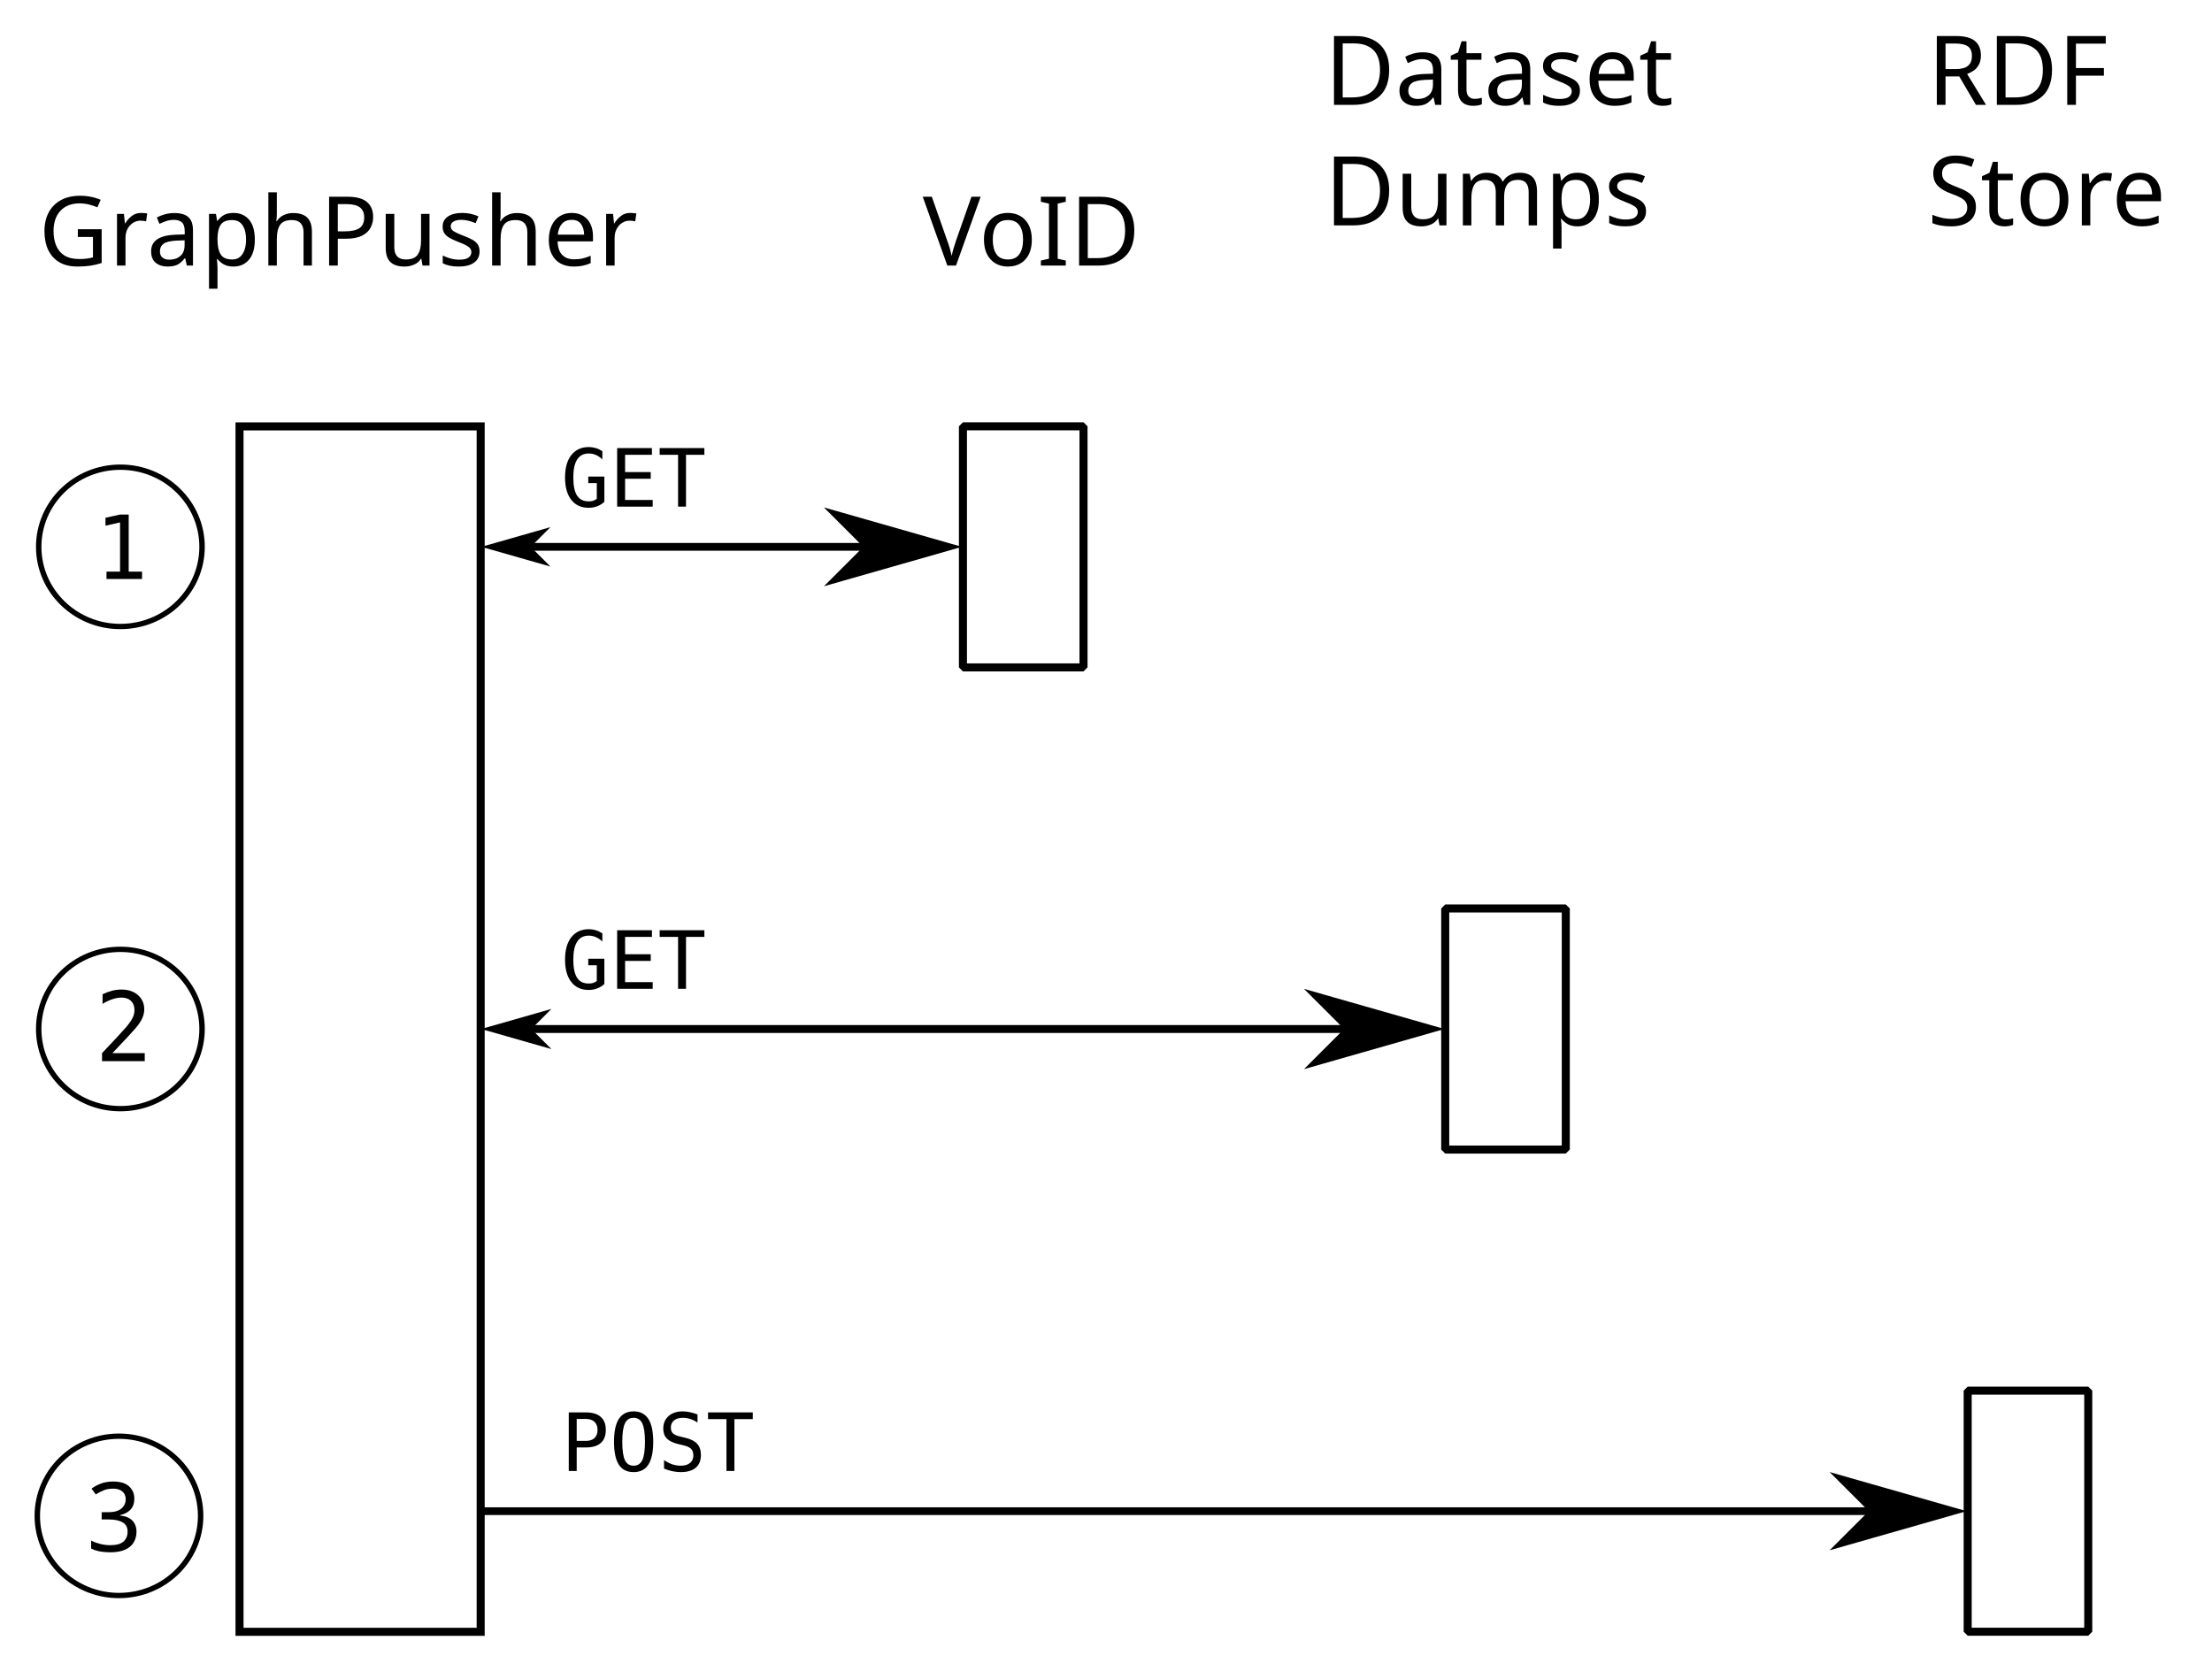
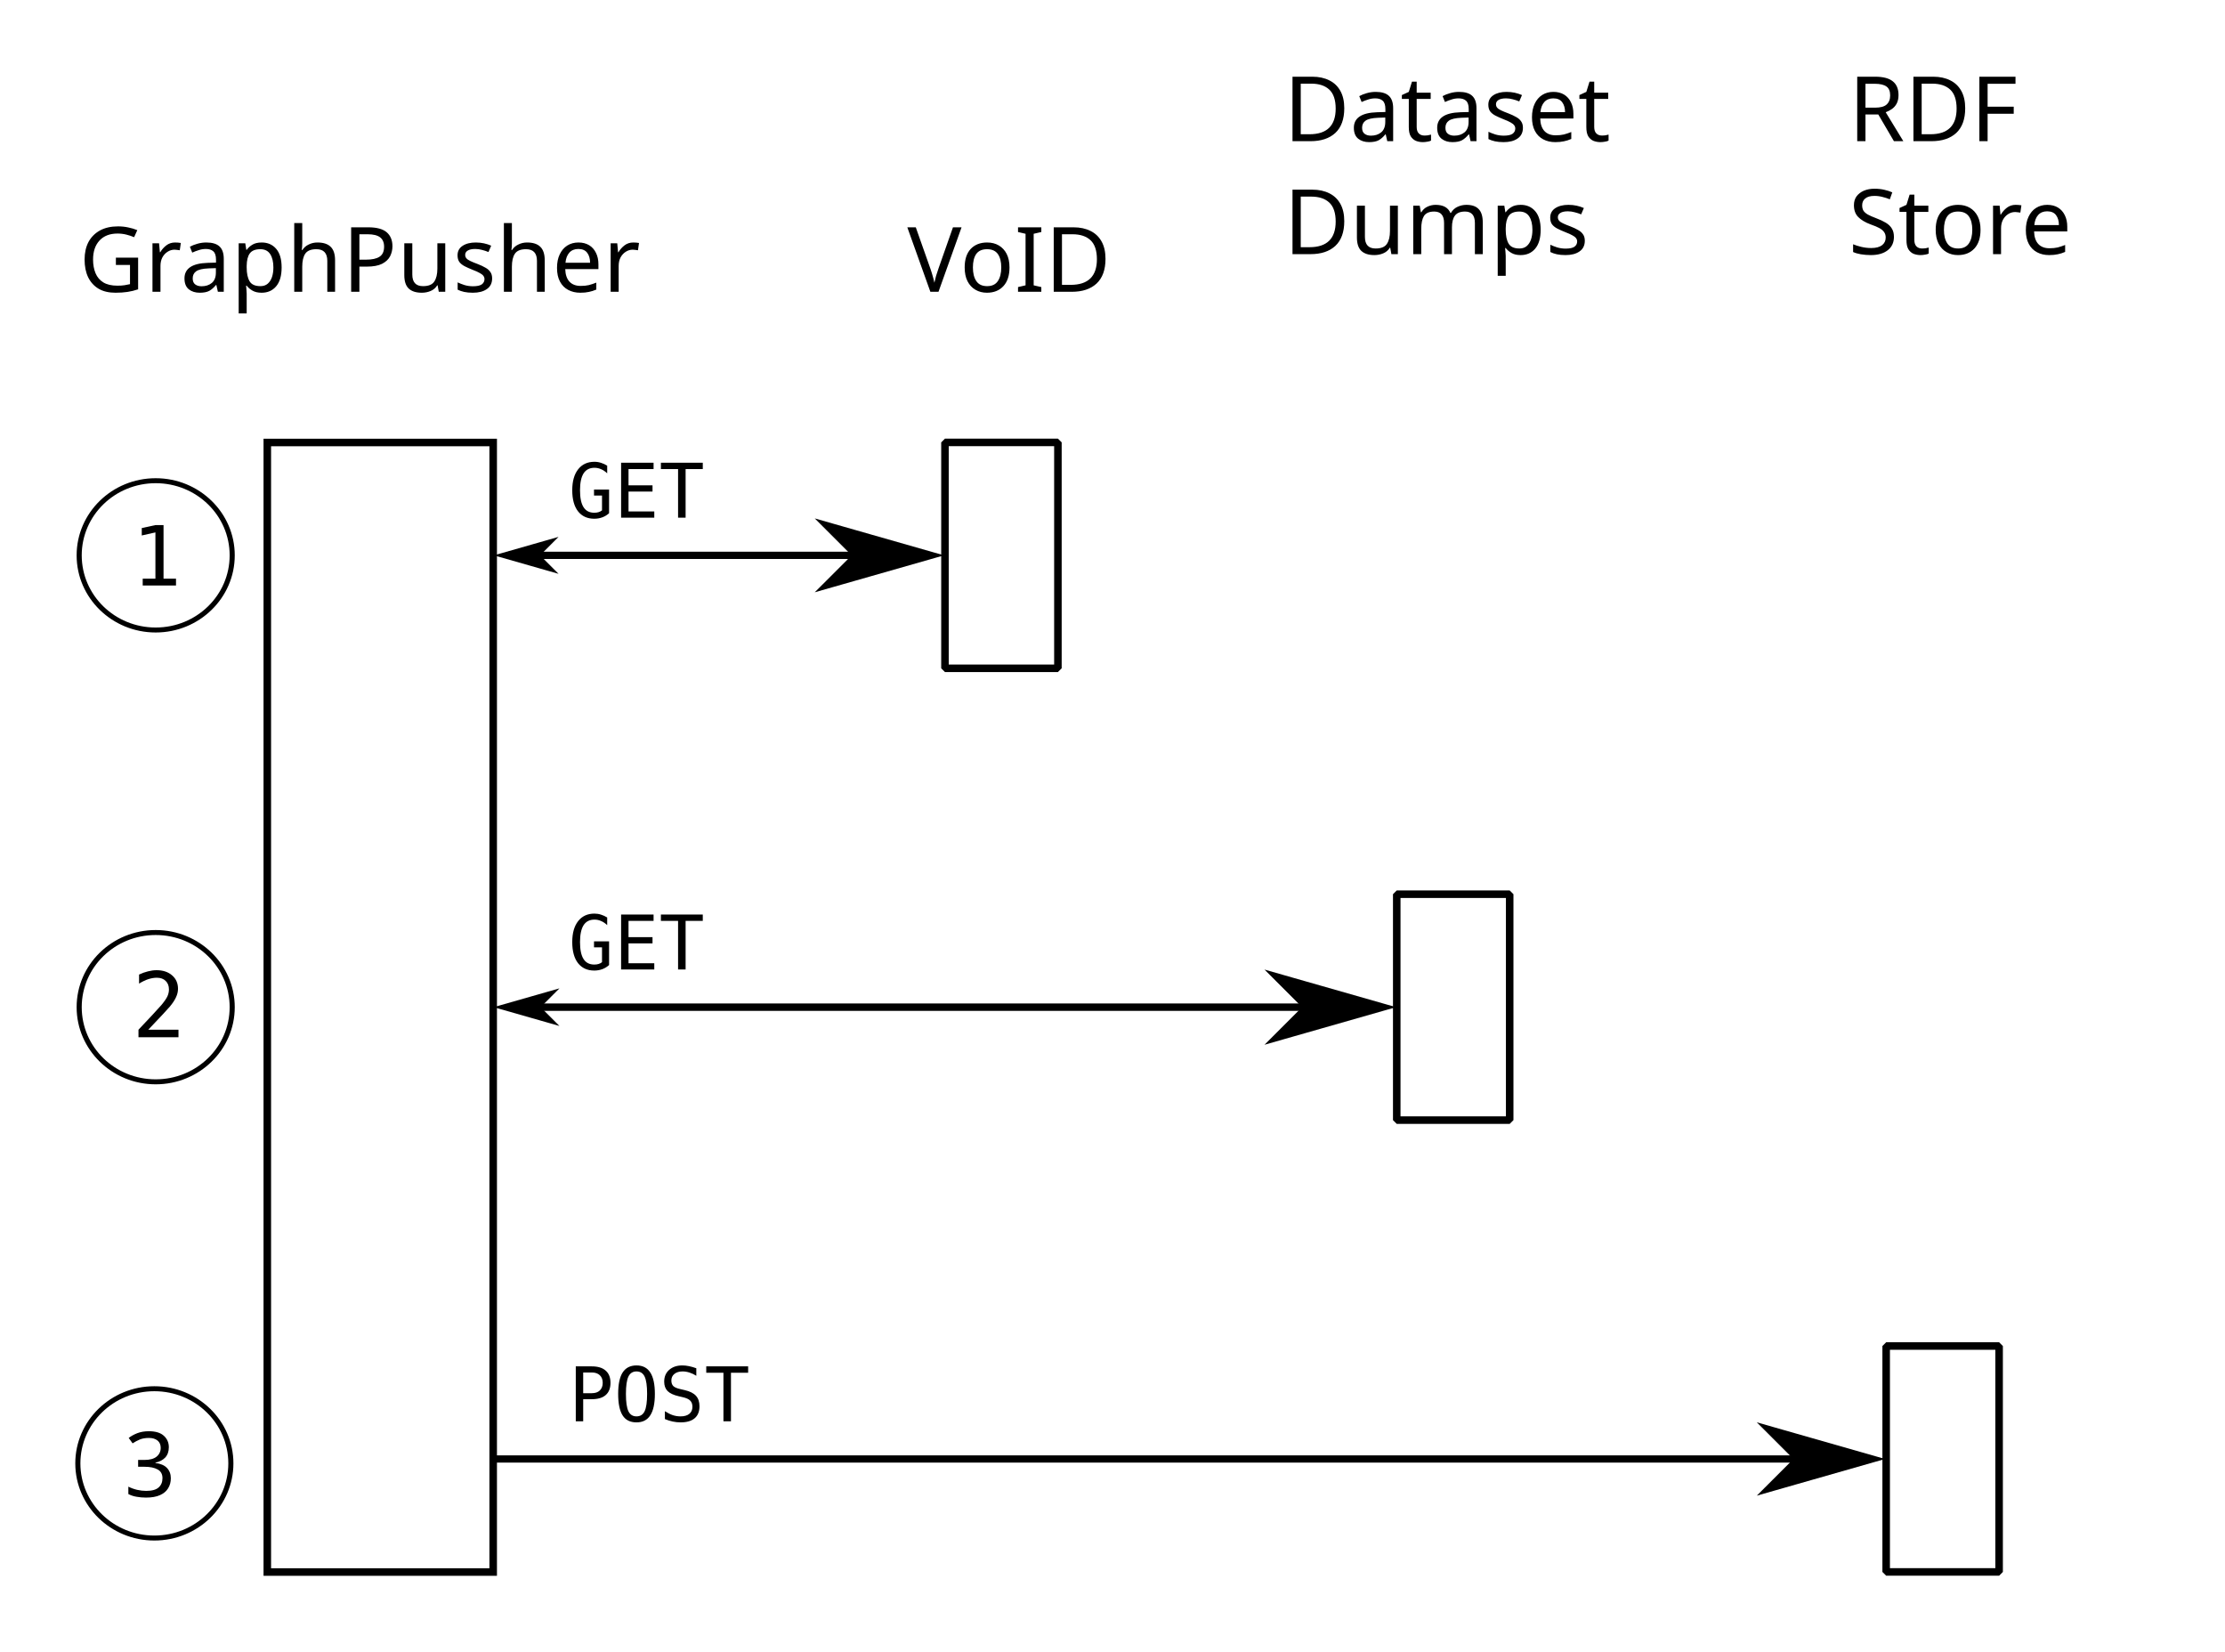
- <svg xmlns="http://www.w3.org/2000/svg" width="640" height="483.405" id="svg2" version="1.1">
+ <svg xmlns="http://www.w3.org/2000/svg" width="295.5" height="219.261" id="svg2" version="1.1">
  <defs id="defs4">
    <marker orient="auto" refY="0" refX="0" id="Arrow1Mstart" style="overflow:visible">
      <path id="path4008" d="M 0,0 5,-5 -12.5,0 5,5 0,0 z" style="fill-rule:evenodd;stroke:#000000;stroke-width:1pt;marker-start:none" transform="matrix(0.4,0,0,0.4,4,0)" />
    </marker>
    <marker orient="auto" refY="0" refX="0" id="Arrow1Sstart" style="overflow:visible">
      <path id="path4014" d="M 0,0 5,-5 -12.5,0 5,5 0,0 z" style="fill-rule:evenodd;stroke:#000000;stroke-width:1pt;marker-start:none" transform="matrix(0.2,0,0,0.2,1.2,0)" />
    </marker>
    <marker orient="auto" refY="0" refX="0" id="Arrow1Mend" style="overflow:visible">
      <path id="path4011" d="M 0,0 5,-5 -12.5,0 5,5 0,0 z" style="fill-rule:evenodd;stroke:#000000;stroke-width:1pt;marker-start:none" transform="matrix(-0.4,0,0,-0.4,-4,0)" />
    </marker>
    <marker orient="auto" refY="0" refX="0" id="Arrow1Lstart" style="overflow:visible">
      <path id="path4166" d="M 0,0 5,-5 -12.5,0 5,5 0,0 z" style="fill-rule:evenodd;stroke:#000000;stroke-width:1pt;marker-start:none" transform="matrix(0.8,0,0,0.8,10,0)" />
    </marker>
    <marker orient="auto" refY="0" refX="0" id="Arrow1Lend" style="overflow:visible">
      <path id="path4169" d="M 0,0 5,-5 -12.5,0 5,5 0,0 z" style="fill-rule:evenodd;stroke:#000000;stroke-width:1pt;marker-start:none" transform="matrix(-0.8,0,0,-0.8,-10,0)" />
    </marker>
  </defs>
-   <g id="layer1" transform="translate(180.2023,133.4579)">
-     <text xml:space="preserve" style="font-size:32.559px;font-style:normal;font-weight:normal;line-height:125%;letter-spacing:0px;word-spacing:0px;fill:#000000;fill-opacity:1;stroke:none;font-family:Sans" x="-169.039" y="-56.601" id="text2999">
-       <tspan id="tspan3001" x="-169.039" y="-56.601" style="font-size:27.907px">GraphPusher</tspan>
+   <g id="layer1" transform="translate(3.5,1.385862)">
+     <text xml:space="preserve" style="font-size:14px;font-style:normal;font-weight:normal;line-height:125%;letter-spacing:0px;word-spacing:0px;fill:#000000;fill-opacity:1;stroke:none;font-family:Sans" x="7" y="37.362" id="text2999">
+       <tspan id="tspan3001" x="7" y="37.362" style="font-size:12px">GraphPusher</tspan>
    </text>
-     <text xml:space="preserve" style="font-size:93.025px;font-style:normal;font-weight:normal;line-height:125%;letter-spacing:0px;word-spacing:0px;fill:#000000;fill-opacity:1;stroke:none;font-family:Sans" x="86.779" y="-56.601" id="text3003">
-       <tspan id="tspan3005" x="86.779" y="-56.601" style="font-size:27.907px">VoID</tspan>
+     <text xml:space="preserve" style="font-size:40px;font-style:normal;font-weight:normal;line-height:125%;letter-spacing:0px;word-spacing:0px;fill:#000000;fill-opacity:1;stroke:none;font-family:Sans" x="117" y="37.362" id="text3003">
+       <tspan id="tspan3005" x="117" y="37.362" style="font-size:12px">VoID</tspan>
    </text>
-     <text xml:space="preserve" style="font-size:32.559px;font-style:normal;font-weight:normal;line-height:125%;letter-spacing:0px;word-spacing:0px;fill:#000000;fill-opacity:1;stroke:none;font-family:Sans" x="203.06" y="-103.113" id="text3009">
-       <tspan x="203.06" y="-103.113" id="tspan3013" style="font-size:27.907px">Dataset</tspan>
-       <tspan x="203.06" y="-68.229" id="tspan3173" style="font-size:27.907px">Dumps</tspan>
+     <text xml:space="preserve" style="font-size:14px;font-style:normal;font-weight:normal;line-height:125%;letter-spacing:0px;word-spacing:0px;fill:#000000;fill-opacity:1;stroke:none;font-family:Sans" x="167" y="17.362" id="text3009">
+       <tspan x="167" y="17.362" id="tspan3013" style="font-size:12px">Dataset</tspan>
+       <tspan x="167" y="32.362" id="tspan3173" style="font-size:12px">Dumps</tspan>
    </text>
-     <text xml:space="preserve" style="font-size:32.559px;font-style:normal;font-weight:normal;line-height:125%;letter-spacing:0px;word-spacing:0px;fill:#000000;fill-opacity:1;stroke:none;font-family:Sans" x="377.481" y="-103.113" id="text3015">
-       <tspan id="tspan3017" x="377.481" y="-103.113" style="font-size:27.907px">RDF</tspan>
-       <tspan x="377.481" y="-68.229" id="tspan3873" style="font-size:27.907px">Store</tspan>
+     <text xml:space="preserve" style="font-size:14px;font-style:normal;font-weight:normal;line-height:125%;letter-spacing:0px;word-spacing:0px;fill:#000000;fill-opacity:1;stroke:none;font-family:Sans" x="242" y="17.362" id="text3015">
+       <tspan id="tspan3017" x="242" y="17.362" style="font-size:12px">RDF</tspan>
+       <tspan x="242" y="32.362" id="tspan3873" style="font-size:12px">Store</tspan>
    </text>
    <path style="fill:none" id="path3041" d="m 20,82.362 c 0,5.523 -4.477,10 -10,10 -5.523,0 -10,-4.477 -10,-10 0,-5.523 4.477,-10 10,-10 5.523,0 10,4.477 10,10 z" transform="translate(0,-20)" />
    <path style="fill:none" id="path3043" d="m 70,102.362 c 0,16.569 -15.67,30 -35,30 -19.33,0 -35,-13.431 -35,-30 0,-16.569 15.67,-30 35,-30 19.33,0 35,13.431 35,30 z" transform="translate(0,-20)" />
    <path style="fill:none" id="path3045" d="m 70,117.362 c 0,8.284 -8.954,15 -20,15 -11.046,0 -20,-6.716 -20,-15 0,-8.284 8.954,-15 20,-15 11.046,0 20,6.716 20,15 z" transform="translate(-28,-9.999997)" />
-     <text xml:space="preserve" style="font-size:25.582px;font-style:normal;font-variant:normal;font-weight:normal;font-stretch:normal;line-height:125%;letter-spacing:0px;word-spacing:0px;fill:#000000;fill-opacity:1;stroke:none;font-family:Monospace;-inkscape-font-specification:Monospace" x="-152.76" y="34.098" id="text3053">
-       <tspan id="tspan3055" x="-152.76" y="34.098" style="font-size:25.582px;font-style:normal;font-variant:normal;font-weight:normal;font-stretch:normal;font-family:Monospace;-inkscape-font-specification:Monospace">1</tspan>
+     <text xml:space="preserve" style="font-size:11px;font-style:normal;font-variant:normal;font-weight:normal;font-stretch:normal;line-height:125%;letter-spacing:0px;word-spacing:0px;fill:#000000;fill-opacity:1;stroke:none;font-family:Monospace;-inkscape-font-specification:Monospace" x="14" y="76.362" id="text3053">
+       <tspan id="tspan3055" x="14" y="76.362" style="font-size:11px;font-style:normal;font-variant:normal;font-weight:normal;font-stretch:normal;font-family:Monospace;-inkscape-font-specification:Monospace">1</tspan>
    </text>
-     <path style="font-size:medium;font-style:normal;font-variant:normal;font-weight:normal;font-stretch:normal;text-indent:0;text-align:start;text-decoration:none;line-height:normal;letter-spacing:normal;word-spacing:normal;text-transform:none;direction:ltr;block-progression:tb;writing-mode:lr-tb;text-anchor:start;baseline-shift:baseline;color:#000000;fill-opacity:1;stroke:none;stroke-width:1;marker:none;visibility:visible;display:inline;overflow:visible;enable-background:accumulate;font-family:Sans;-inkscape-font-specification:Sans" d="m -145.371,0.973 c -13.477,0 -24.419,10.675 -24.419,23.823 0,13.148 10.942,23.823 24.419,23.823 13.477,0 24.419,-10.675 24.419,-23.823 0,-13.148 -10.942,-23.823 -24.419,-23.823 z m 0,1.537 c 12.625,0 22.844,9.969 22.844,22.286 0,12.317 -10.218,22.286 -22.844,22.286 -12.625,0 -22.844,-9.969 -22.844,-22.286 0,-12.317 10.218,-22.286 22.844,-22.286 z" id="path3057" />
+     <path style="font-size:medium;font-style:normal;font-variant:normal;font-weight:normal;font-stretch:normal;text-indent:0;text-align:start;text-decoration:none;line-height:normal;letter-spacing:normal;word-spacing:normal;text-transform:none;direction:ltr;block-progression:tb;writing-mode:lr-tb;text-anchor:start;baseline-shift:baseline;color:#000000;fill-opacity:1;stroke:none;stroke-width:1;marker:none;visibility:visible;display:inline;overflow:visible;enable-background:accumulate;font-family:Sans;-inkscape-font-specification:Sans" d="m 17.177,62.119 c -5.795,0 -10.5,4.59 -10.5,10.244 0,5.653 4.705,10.244 10.5,10.244 5.795,0 10.5,-4.59 10.5,-10.244 0,-5.653 -4.705,-10.244 -10.5,-10.244 z m 0,0.661 c 5.429,0 9.823,4.286 9.823,9.583 0,5.296 -4.394,9.583 -9.823,9.583 -5.429,0 -9.823,-4.286 -9.823,-9.583 0,-5.296 4.394,-9.583 9.823,-9.583 z" id="path3057" />
    <g id="layer2" />
    <path transform="translate(0,40)" style="fill:none" id="path3041-2" d="m 20,82.362 c 0,5.523 -4.477,10 -10,10 -5.523,0 -10,-4.477 -10,-10 0,-5.523 4.477,-10 10,-10 5.523,0 10,4.477 10,10 z" />
-     <text xml:space="preserve" style="font-size:32.559px;font-style:normal;font-weight:normal;line-height:125%;letter-spacing:0px;word-spacing:0px;fill:#000000;fill-opacity:1;stroke:none;font-family:Sans" x="-152.76" y="173.635" id="text3053-2">
-       <tspan id="tspan3055-3" x="-152.76" y="173.635" style="font-size:27.907px;font-style:normal;font-variant:normal;font-weight:normal;font-stretch:normal;font-family:Monospace;-inkscape-font-specification:Monospace">2</tspan>
+     <text xml:space="preserve" style="font-size:14px;font-style:normal;font-weight:normal;line-height:125%;letter-spacing:0px;word-spacing:0px;fill:#000000;fill-opacity:1;stroke:none;font-family:Sans" x="14" y="136.362" id="text3053-2">
+       <tspan id="tspan3055-3" x="14" y="136.362" style="font-size:12px;font-style:normal;font-variant:normal;font-weight:normal;font-stretch:normal;font-family:Monospace;-inkscape-font-specification:Monospace">2</tspan>
    </text>
-     <path style="font-size:medium;font-style:normal;font-variant:normal;font-weight:normal;font-stretch:normal;text-indent:0;text-align:start;text-decoration:none;line-height:normal;letter-spacing:normal;word-spacing:normal;text-transform:none;direction:ltr;block-progression:tb;writing-mode:lr-tb;text-anchor:start;baseline-shift:baseline;color:#000000;fill-opacity:1;stroke:none;stroke-width:1;marker:none;visibility:visible;display:inline;overflow:visible;enable-background:accumulate;font-family:Sans;-inkscape-font-specification:Sans" d="m -145.371,140.51 c -13.477,0 -24.419,10.675 -24.419,23.823 0,13.148 10.942,23.823 24.419,23.823 13.477,0 24.419,-10.675 24.419,-23.823 0,-13.148 -10.942,-23.823 -24.419,-23.823 z m 0,1.537 c 12.625,0 22.844,9.969 22.844,22.286 0,12.317 -10.218,22.286 -22.844,22.286 -12.625,0 -22.844,-9.969 -22.844,-22.286 0,-12.317 10.218,-22.286 22.844,-22.286 z" id="path3057-1" />
+     <path style="font-size:medium;font-style:normal;font-variant:normal;font-weight:normal;font-stretch:normal;text-indent:0;text-align:start;text-decoration:none;line-height:normal;letter-spacing:normal;word-spacing:normal;text-transform:none;direction:ltr;block-progression:tb;writing-mode:lr-tb;text-anchor:start;baseline-shift:baseline;color:#000000;fill-opacity:1;stroke:none;stroke-width:1;marker:none;visibility:visible;display:inline;overflow:visible;enable-background:accumulate;font-family:Sans;-inkscape-font-specification:Sans" d="m 17.177,122.119 c -5.795,0 -10.5,4.59 -10.5,10.244 0,5.653 4.705,10.244 10.5,10.244 5.795,0 10.5,-4.59 10.5,-10.244 0,-5.653 -4.705,-10.244 -10.5,-10.244 z m 0,0.661 c 5.429,0 9.823,4.286 9.823,9.583 0,5.296 -4.394,9.583 -9.823,9.583 -5.429,0 -9.823,-4.286 -9.823,-9.583 0,-5.296 4.394,-9.583 9.823,-9.583 z" id="path3057-1" />
    <path transform="translate(0,100)" style="fill:none" id="path3041-6" d="m 20,82.362 c 0,5.523 -4.477,10 -10,10 -5.523,0 -10,-4.477 -10,-10 0,-5.523 4.477,-10 10,-10 5.523,0 10,4.477 10,10 z" />
-     <text xml:space="preserve" style="font-size:32.559px;font-style:normal;font-weight:normal;line-height:125%;letter-spacing:0px;word-spacing:0px;fill:#000000;fill-opacity:1;stroke:none;font-family:Sans" x="-155.086" y="315.498" id="text3053-7">
-       <tspan id="tspan3055-0" x="-155.086" y="315.498" style="font-size:27.907px">3</tspan>
+     <text xml:space="preserve" style="font-size:14px;font-style:normal;font-weight:normal;line-height:125%;letter-spacing:0px;word-spacing:0px;fill:#000000;fill-opacity:1;stroke:none;font-family:Sans" x="13" y="197.362" id="text3053-7">
+       <tspan id="tspan3055-0" x="13" y="197.362" style="font-size:12px">3</tspan>
    </text>
-     <path style="font-size:medium;font-style:normal;font-variant:normal;font-weight:normal;font-stretch:normal;text-indent:0;text-align:start;text-decoration:none;line-height:normal;letter-spacing:normal;word-spacing:normal;text-transform:none;direction:ltr;block-progression:tb;writing-mode:lr-tb;text-anchor:start;baseline-shift:baseline;color:#000000;fill-opacity:1;stroke:none;stroke-width:1;marker:none;visibility:visible;display:inline;overflow:visible;enable-background:accumulate;font-family:Sans;-inkscape-font-specification:Sans" d="m -145.783,281.403 c -13.477,0 -24.419,10.675 -24.419,23.823 0,13.148 10.942,23.823 24.419,23.823 13.477,0 24.419,-10.675 24.419,-23.823 0,-13.148 -10.942,-23.823 -24.419,-23.823 z m 0,1.537 c 12.626,0 22.844,9.969 22.844,22.286 0,12.317 -10.218,22.286 -22.844,22.286 -12.625,0 -22.844,-9.969 -22.844,-22.286 0,-12.317 10.218,-22.286 22.844,-22.286 z" id="path3057-4" />
-     <path style="font-size:medium;font-style:normal;font-variant:normal;font-weight:normal;font-stretch:normal;text-indent:0;text-align:start;text-decoration:none;line-height:normal;letter-spacing:normal;word-spacing:normal;text-transform:none;direction:ltr;block-progression:tb;writing-mode:lr-tb;text-anchor:start;baseline-shift:baseline;color:#000000;fill-opacity:1;stroke:none;stroke-width:1;marker:none;visibility:visible;display:inline;overflow:visible;enable-background:accumulate;font-family:Sans;-inkscape-font-specification:Sans" d="m -112.062,-11.222 0,1.163 0,348.843 0,1.163 1.163,0 69.769,0 1.163,0 0,-1.163 0,-348.843 0,-1.163 -1.163,0 -69.769,0 -1.163,0 z m 2.326,2.326 67.443,0 0,346.517 -67.443,0 0,-346.517 z" id="rect3104" />
-     <rect style="fill:none;stroke-width:3;stroke-miterlimit:4;stroke-dasharray:none" id="rect4161" width="139.537" height="11.628" x="-41.13" y="24.796" />
-     <path style="fill:none;stroke:#000000;stroke-width:2.247px;stroke-linecap:butt;stroke-linejoin:miter;stroke-opacity:1;marker-start:url(#Arrow1Mstart);marker-end:url(#Arrow1Lend)" d="m -36.479,24.796 130.235,0" id="path7391" />
-     <path style="fill:none;stroke:#000000;stroke-width:2.287px;stroke-linecap:butt;stroke-linejoin:miter;stroke-opacity:1;marker-start:url(#Arrow1Mstart);marker-end:url(#Arrow1Lend)" d="m -36.479,164.333 269.772,0" id="path7393" />
-     <path style="fill:none;stroke:#000000;stroke-width:2.229px;stroke-linecap:butt;stroke-linejoin:miter;stroke-opacity:1;marker-start:none;marker-end:url(#Arrow1Lend)" d="m -41.13,303.87 425.588,0" id="path7399" />
-     <rect style="fill:none;stroke:none" id="rect3032" width="34.884" height="58.14" x="98.407" y="-10.088" />
-     <rect style="fill:none;stroke:none" id="rect3839" width="34.884" height="34.884" x="98.407" y="71.308" ry="0" />
-     <rect style="fill:none;stroke:#000000;stroke-width:2.326;stroke-linecap:round;stroke-linejoin:bevel;stroke-miterlimit:0;stroke-opacity:1;stroke-dasharray:none" id="rect3841" width="34.884" height="69.769" x="98.407" y="-10.088" />
-     <rect style="fill:none;stroke:none" id="rect3032-3" width="34.884" height="58.14" x="249.572" y="129.449" />
-     <rect style="fill:none;stroke:#000000;stroke-width:2.326;stroke-linecap:round;stroke-linejoin:bevel;stroke-miterlimit:0;stroke-opacity:1;stroke-dasharray:none" id="rect3841-8" width="34.884" height="69.769" x="237.944" y="129.449" />
+     <path style="font-size:medium;font-style:normal;font-variant:normal;font-weight:normal;font-stretch:normal;text-indent:0;text-align:start;text-decoration:none;line-height:normal;letter-spacing:normal;word-spacing:normal;text-transform:none;direction:ltr;block-progression:tb;writing-mode:lr-tb;text-anchor:start;baseline-shift:baseline;color:#000000;fill-opacity:1;stroke:none;stroke-width:1;marker:none;visibility:visible;display:inline;overflow:visible;enable-background:accumulate;font-family:Sans;-inkscape-font-specification:Sans" d="m 17,182.701 c -5.795,0 -10.5,4.59 -10.5,10.244 0,5.653 4.705,10.244 10.5,10.244 5.795,0 10.5,-4.59 10.5,-10.244 0,-5.653 -4.705,-10.244 -10.5,-10.244 z m 0,0.661 c 5.429,0 9.823,4.286 9.823,9.583 0,5.296 -4.394,9.583 -9.823,9.583 -5.429,0 -9.823,-4.286 -9.823,-9.583 0,-5.296 4.394,-9.583 9.823,-9.583 z" id="path3057-4" />
+     <path style="font-size:medium;font-style:normal;font-variant:normal;font-weight:normal;font-stretch:normal;text-indent:0;text-align:start;text-decoration:none;line-height:normal;letter-spacing:normal;word-spacing:normal;text-transform:none;direction:ltr;block-progression:tb;writing-mode:lr-tb;text-anchor:start;baseline-shift:baseline;color:#000000;fill-opacity:1;stroke:none;stroke-width:1;marker:none;visibility:visible;display:inline;overflow:visible;enable-background:accumulate;font-family:Sans;-inkscape-font-specification:Sans" d="m 31.5,56.875 0,0.5 0,150 0,0.5 0.5,0 30,0 0.5,0 0,-0.5 0,-150 0,-0.5 -0.5,0 -30,0 -0.5,0 z m 1,1 29,0 0,149 -29,0 0,-149 z" id="rect3104" />
+     <rect style="fill:none;stroke-width:3;stroke-miterlimit:4;stroke-dasharray:none" id="rect4161" width="60" height="5" x="62" y="72.362" />
+     <path style="fill:none;stroke:#000000;stroke-width:0.966px;stroke-linecap:butt;stroke-linejoin:miter;stroke-opacity:1;marker-start:url(#Arrow1Mstart);marker-end:url(#Arrow1Lend)" d="m 64,72.362 56,0" id="path7391" />
+     <path style="fill:none;stroke:#000000;stroke-width:0.983px;stroke-linecap:butt;stroke-linejoin:miter;stroke-opacity:1;marker-start:url(#Arrow1Mstart);marker-end:url(#Arrow1Lend)" d="m 64,132.362 116,0" id="path7393" />
+     <path style="fill:none;stroke:#000000;stroke-width:0.959px;stroke-linecap:butt;stroke-linejoin:miter;stroke-opacity:1;marker-start:none;marker-end:url(#Arrow1Lend)" d="m 62,192.362 183,0" id="path7399" />
+     <rect style="fill:none;stroke:none" id="rect3032" width="15" height="25" x="122" y="57.362" />
+     <rect style="fill:none;stroke:none" id="rect3839" width="15" height="15" x="122" y="92.362" ry="0" />
+     <rect style="fill:none;stroke:#000000;stroke-width:1;stroke-linecap:round;stroke-linejoin:bevel;stroke-miterlimit:0;stroke-opacity:1;stroke-dasharray:none" id="rect3841" width="15" height="30" x="122" y="57.362" />
+     <rect style="fill:none;stroke:none" id="rect3032-3" width="15" height="25" x="187" y="117.362" />
+     <rect style="fill:none;stroke:#000000;stroke-width:1;stroke-linecap:round;stroke-linejoin:bevel;stroke-miterlimit:0;stroke-opacity:1;stroke-dasharray:none" id="rect3841-8" width="15" height="30" x="182" y="117.362" />
    <rect style="fill:none;stroke:none" id="rect3032-9" width="15" height="25" x="267" y="172.362" />
-     <rect style="fill:none;stroke:#000000;stroke-width:2.326;stroke-linecap:round;stroke-linejoin:bevel;stroke-miterlimit:0;stroke-opacity:1;stroke-dasharray:none" id="rect3841-1" width="34.884" height="69.769" x="389.109" y="268.986" />
-     <text xml:space="preserve" style="font-size:23.256px;font-style:normal;font-variant:normal;font-weight:normal;font-stretch:normal;line-height:125%;letter-spacing:0px;word-spacing:0px;fill:#000000;fill-opacity:1;stroke:none;font-family:Monospace;-inkscape-font-specification:Monospace" x="-17.874" y="13.168" id="text5389">
-       <tspan id="tspan5391" x="-17.874" y="13.168">GET</tspan>
+     <rect style="fill:none;stroke:#000000;stroke-width:1;stroke-linecap:round;stroke-linejoin:bevel;stroke-miterlimit:0;stroke-opacity:1;stroke-dasharray:none" id="rect3841-1" width="15" height="30" x="247" y="177.362" />
+     <text xml:space="preserve" style="font-size:10px;font-style:normal;font-variant:normal;font-weight:normal;font-stretch:normal;line-height:125%;letter-spacing:0px;word-spacing:0px;fill:#000000;fill-opacity:1;stroke:none;font-family:Monospace;-inkscape-font-specification:Monospace" x="72" y="67.362" id="text5389">
+       <tspan id="tspan5391" x="72" y="67.362">GET</tspan>
    </text>
-     <text xml:space="preserve" style="font-size:23.256px;font-style:normal;font-variant:normal;font-weight:normal;font-stretch:normal;line-height:125%;letter-spacing:0px;word-spacing:0px;fill:#000000;fill-opacity:1;stroke:none;font-family:Monospace;-inkscape-font-specification:Monospace" x="-17.874" y="152.705" id="text5389-3">
-       <tspan id="tspan5391-7" x="-17.874" y="152.705">GET</tspan>
+     <text xml:space="preserve" style="font-size:10px;font-style:normal;font-variant:normal;font-weight:normal;font-stretch:normal;line-height:125%;letter-spacing:0px;word-spacing:0px;fill:#000000;fill-opacity:1;stroke:none;font-family:Monospace;-inkscape-font-specification:Monospace" x="72" y="127.362" id="text5389-3">
+       <tspan id="tspan5391-7" x="72" y="127.362">GET</tspan>
    </text>
-     <text xml:space="preserve" style="font-size:23.256px;font-style:normal;font-variant:normal;font-weight:normal;font-stretch:normal;line-height:125%;letter-spacing:0px;word-spacing:0px;fill:#000000;fill-opacity:1;stroke:none;font-family:Monospace;-inkscape-font-specification:Monospace" x="-17.874" y="292.242" id="text5389-9">
-       <tspan id="tspan5391-8" x="-17.874" y="292.242">POST</tspan>
+     <text xml:space="preserve" style="font-size:10px;font-style:normal;font-variant:normal;font-weight:normal;font-stretch:normal;line-height:125%;letter-spacing:0px;word-spacing:0px;fill:#000000;fill-opacity:1;stroke:none;font-family:Monospace;-inkscape-font-specification:Monospace" x="72" y="187.362" id="text5389-9">
+       <tspan id="tspan5391-8" x="72" y="187.362">POST</tspan>
    </text>
  </g>
</svg>
